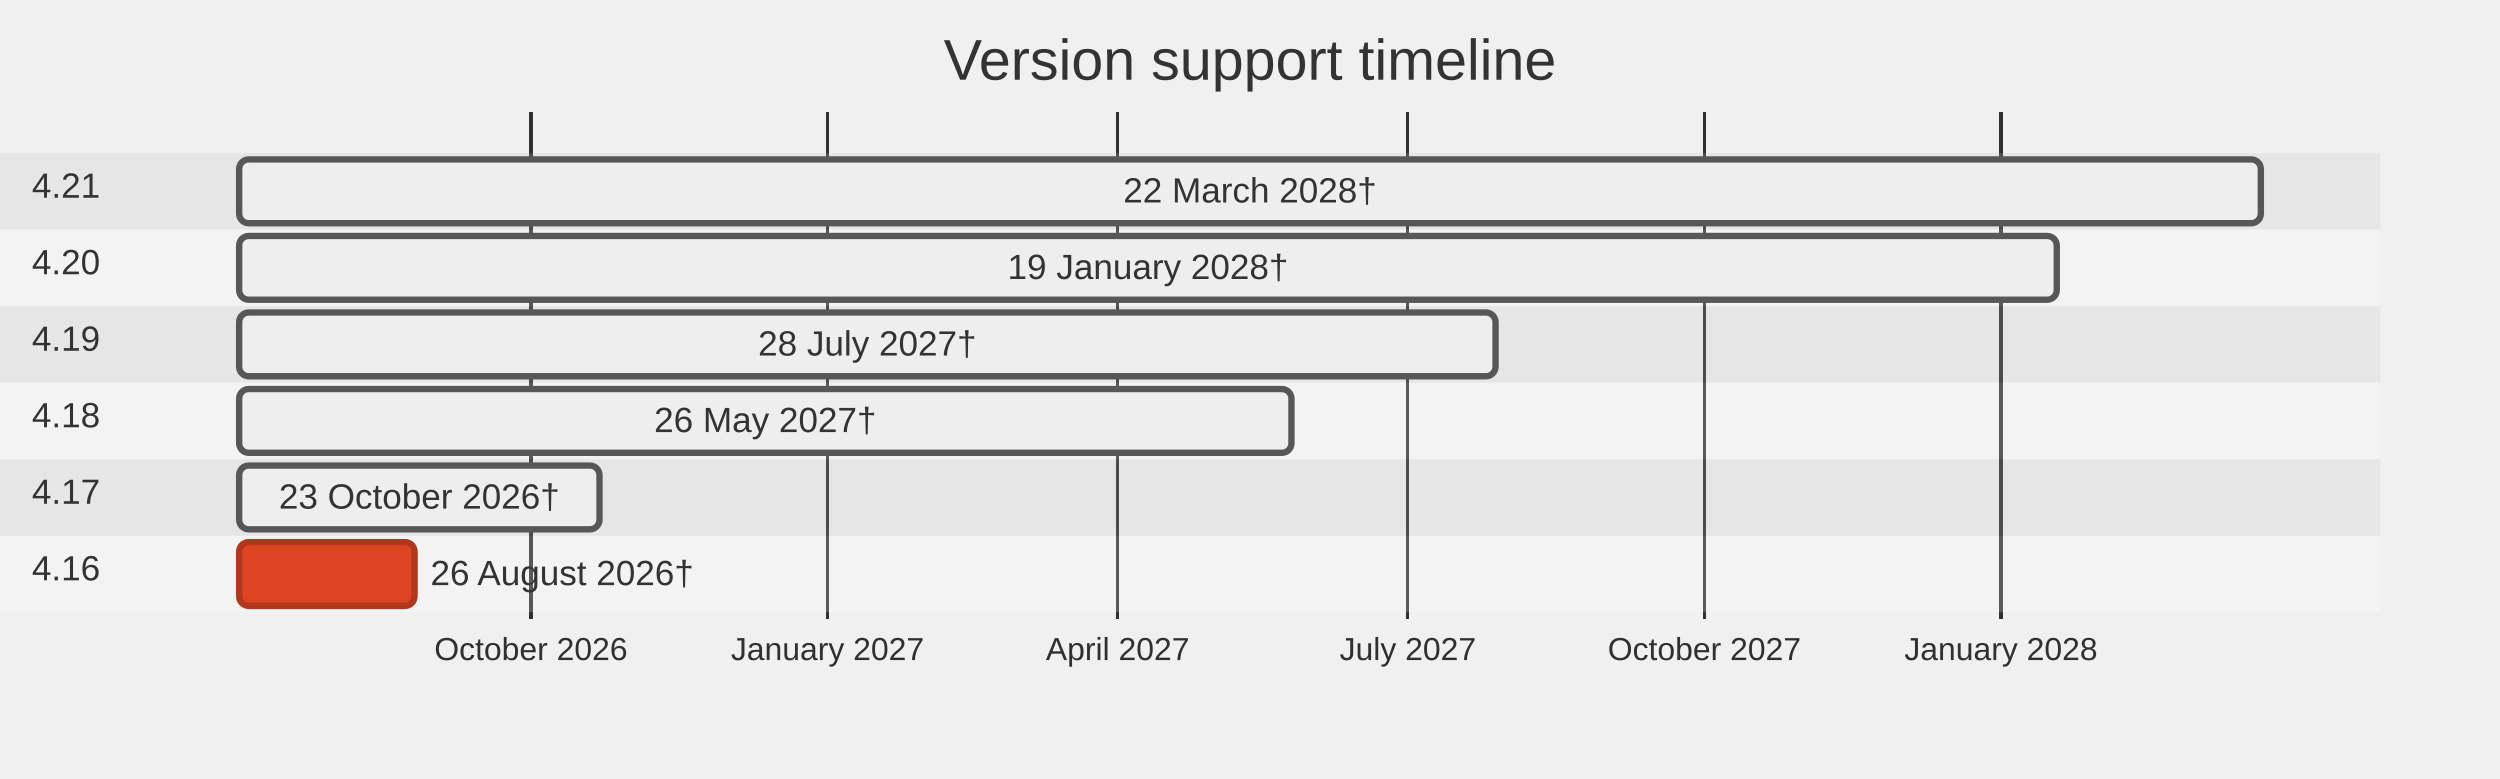
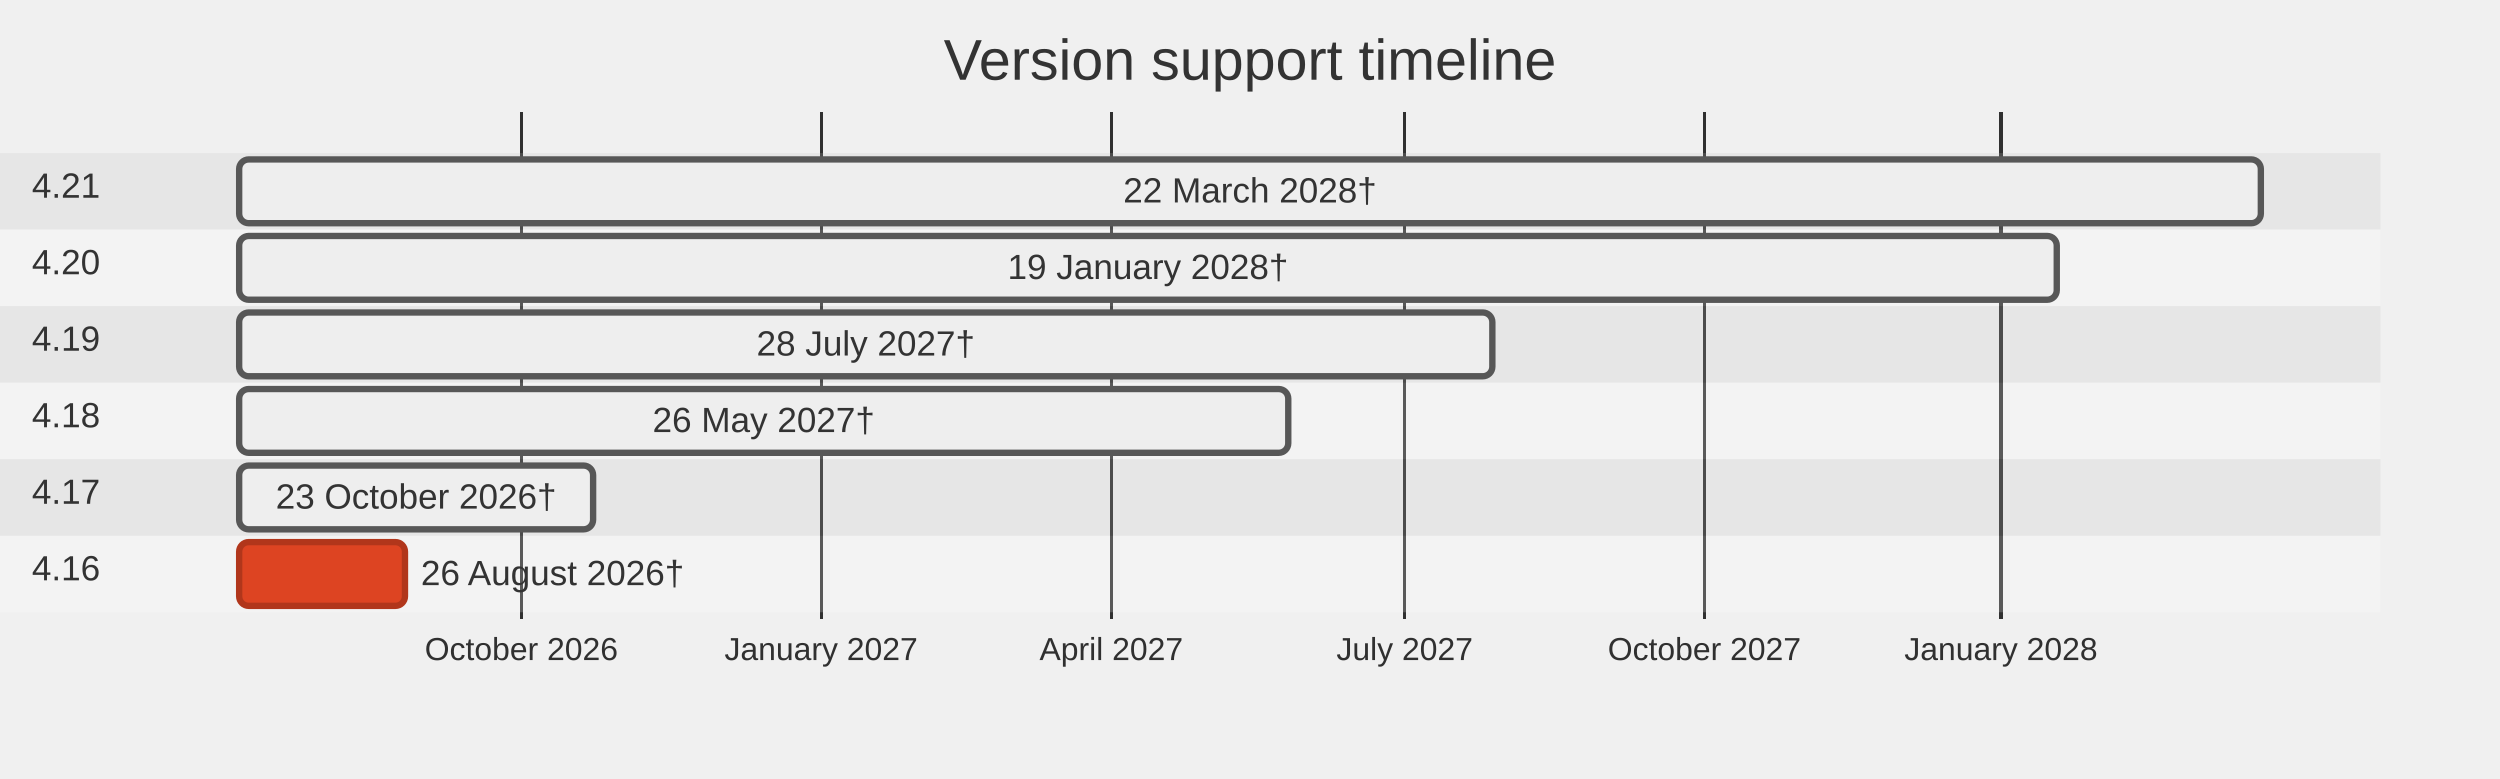
<svg xmlns="http://www.w3.org/2000/svg" id="my-svg" width="100%" viewBox="0 0 784 244" style="max-width: 784px; background-color: white;" role="graphics-document document" aria-roledescription="gantt">
  <style>#my-svg{font-family:"trebuchet ms",verdana,arial,sans-serif;font-size:16px;fill:#000000;}@keyframes edge-animation-frame{from{stroke-dashoffset:0;}}@keyframes dash{to{stroke-dashoffset:0;}}#my-svg .edge-animation-slow{stroke-dasharray:9,5!important;stroke-dashoffset:900;animation:dash 50s linear infinite;stroke-linecap:round;}#my-svg .edge-animation-fast{stroke-dasharray:9,5!important;stroke-dashoffset:900;animation:dash 20s linear infinite;stroke-linecap:round;}#my-svg .error-icon{fill:#552222;}#my-svg .error-text{fill:#552222;stroke:#552222;}#my-svg .edge-thickness-normal{stroke-width:1px;}#my-svg .edge-thickness-thick{stroke-width:3.5px;}#my-svg .edge-pattern-solid{stroke-dasharray:0;}#my-svg .edge-thickness-invisible{stroke-width:0;fill:none;}#my-svg .edge-pattern-dashed{stroke-dasharray:3;}#my-svg .edge-pattern-dotted{stroke-dasharray:2;}#my-svg .marker{fill:#666;stroke:#666;}#my-svg .marker.cross{stroke:#666;}#my-svg svg{font-family:"trebuchet ms",verdana,arial,sans-serif;font-size:16px;}#my-svg p{margin:0;}#my-svg .mermaid-main-font{font-family:"trebuchet ms",verdana,arial,sans-serif;}#my-svg .exclude-range{fill:#eeeeee;}#my-svg .section{stroke:none;opacity:0.2;}#my-svg .section0{fill:hsl(0, 0%, 73.922%);}#my-svg .section2{fill:hsl(0, 0%, 73.922%);}#my-svg .section1,#my-svg .section3{fill:white;opacity:0.2;}#my-svg .sectionTitle0{fill:#333;}#my-svg .sectionTitle1{fill:#333;}#my-svg .sectionTitle2{fill:#333;}#my-svg .sectionTitle3{fill:#333;}#my-svg .sectionTitle{text-anchor:start;font-family:"trebuchet ms",verdana,arial,sans-serif;}#my-svg .grid .tick{stroke:hsl(0, 0%, 90%);opacity:0.8;shape-rendering:crispEdges;}#my-svg .grid .tick text{font-family:"trebuchet ms",verdana,arial,sans-serif;fill:#000000;}#my-svg .grid path{stroke-width:0;}#my-svg .today{fill:none;stroke:#d42;stroke-width:2px;}#my-svg .task{stroke-width:2;}#my-svg .taskText{text-anchor:middle;font-family:"trebuchet ms",verdana,arial,sans-serif;}#my-svg .taskTextOutsideRight{fill:#333;text-anchor:start;font-family:"trebuchet ms",verdana,arial,sans-serif;}#my-svg .taskTextOutsideLeft{fill:#333;text-anchor:end;}#my-svg .task.clickable{cursor:pointer;}#my-svg .taskText.clickable{cursor:pointer;fill:#003163!important;font-weight:bold;}#my-svg .taskTextOutsideLeft.clickable{cursor:pointer;fill:#003163!important;font-weight:bold;}#my-svg .taskTextOutsideRight.clickable{cursor:pointer;fill:#003163!important;font-weight:bold;}#my-svg .taskText0,#my-svg .taskText1,#my-svg .taskText2,#my-svg .taskText3{fill:white;}#my-svg .task0,#my-svg .task1,#my-svg .task2,#my-svg .task3{fill:#707070;stroke:hsl(0, 0%, 33.922%);}#my-svg .taskTextOutside0,#my-svg .taskTextOutside2{fill:#333;}#my-svg .taskTextOutside1,#my-svg .taskTextOutside3{fill:#333;}#my-svg .active0,#my-svg .active1,#my-svg .active2,#my-svg .active3{fill:#eee;stroke:hsl(0, 0%, 33.922%);}#my-svg .activeText0,#my-svg .activeText1,#my-svg .activeText2,#my-svg .activeText3{fill:#333!important;}#my-svg .done0,#my-svg .done1,#my-svg .done2,#my-svg .done3{stroke:#666;fill:#bbb;stroke-width:2;}#my-svg .doneText0,#my-svg .doneText1,#my-svg .doneText2,#my-svg .doneText3{fill:#333!important;}#my-svg .doneText0.taskTextOutsideLeft,#my-svg .doneText0.taskTextOutsideRight,#my-svg .doneText1.taskTextOutsideLeft,#my-svg .doneText1.taskTextOutsideRight,#my-svg .doneText2.taskTextOutsideLeft,#my-svg .doneText2.taskTextOutsideRight,#my-svg .doneText3.taskTextOutsideLeft,#my-svg .doneText3.taskTextOutsideRight{fill:#333!important;}#my-svg .crit0,#my-svg .crit1,#my-svg .crit2,#my-svg .crit3{stroke:hsl(10.909, 73.333%, 40%);fill:#d42;stroke-width:2;}#my-svg .activeCrit0,#my-svg .activeCrit1,#my-svg .activeCrit2,#my-svg .activeCrit3{stroke:hsl(10.909, 73.333%, 40%);fill:#eee;stroke-width:2;}#my-svg .doneCrit0,#my-svg .doneCrit1,#my-svg .doneCrit2,#my-svg .doneCrit3{stroke:hsl(10.909, 73.333%, 40%);fill:#bbb;stroke-width:2;cursor:pointer;shape-rendering:crispEdges;}#my-svg .milestone{transform:rotate(45deg) scale(0.8,0.8);}#my-svg .milestoneText{font-style:italic;}#my-svg .doneCritText0,#my-svg .doneCritText1,#my-svg .doneCritText2,#my-svg .doneCritText3{fill:#333!important;}#my-svg .doneCritText0.taskTextOutsideLeft,#my-svg .doneCritText0.taskTextOutsideRight,#my-svg .doneCritText1.taskTextOutsideLeft,#my-svg .doneCritText1.taskTextOutsideRight,#my-svg .doneCritText2.taskTextOutsideLeft,#my-svg .doneCritText2.taskTextOutsideRight,#my-svg .doneCritText3.taskTextOutsideLeft,#my-svg .doneCritText3.taskTextOutsideRight{fill:#333!important;}#my-svg .vert{stroke:#d42;}#my-svg .vertText{font-size:15px;text-anchor:middle;fill:#d42!important;}#my-svg .activeCritText0,#my-svg .activeCritText1,#my-svg .activeCritText2,#my-svg .activeCritText3{fill:#333!important;}#my-svg .titleText{text-anchor:middle;font-size:18px;fill:#333;font-family:"trebuchet ms",verdana,arial,sans-serif;}#my-svg .node .neo-node{stroke:#999;}#my-svg [data-look="neo"].node rect,#my-svg [data-look="neo"].cluster rect,#my-svg [data-look="neo"].node polygon{stroke:url(#my-svg-gradient);filter:drop-shadow( 1px 2px 2px rgba(185,185,185,1));}#my-svg [data-look="neo"].swimlane.cluster rect{filter:none;}#my-svg [data-look="neo"].node path{stroke:url(#my-svg-gradient);stroke-width:1px;}#my-svg [data-look="neo"].node .outer-path{filter:drop-shadow( 1px 2px 2px rgba(185,185,185,1));}#my-svg [data-look="neo"].node .neo-line path{stroke:#999;filter:none;}#my-svg [data-look="neo"].node circle{stroke:url(#my-svg-gradient);filter:drop-shadow( 1px 2px 2px rgba(185,185,185,1));}#my-svg [data-look="neo"].node circle .state-start{fill:#000000;}#my-svg [data-look="neo"].icon-shape .icon{fill:url(#my-svg-gradient);filter:drop-shadow( 1px 2px 2px rgba(185,185,185,1));}#my-svg [data-look="neo"].icon-shape .icon-neo path{stroke:url(#my-svg-gradient);filter:drop-shadow( 1px 2px 2px rgba(185,185,185,1));}#my-svg :root{--mermaid-font-family:"trebuchet ms",verdana,arial,sans-serif;}</style>
  <g />
  <g class="grid" transform="translate(75, 194)" fill="none" font-size="10" font-family="sans-serif" text-anchor="middle">
    <path class="domain" stroke="currentColor" d="M0.5,-159V0.5H634.5V-159" />
-     <g class="tick" opacity="1" transform="translate(91.5,0)">
+     <g class="tick" opacity="1" transform="translate(88.5,0)">
      <line stroke="currentColor" y2="-159" />
      <text fill="#000" y="3" dy="1em" stroke="none" font-size="10" style="text-anchor: middle;"> October 2026</text>
    </g>
-     <g class="tick" opacity="1" transform="translate(184.5,0)">
+     <g class="tick" opacity="1" transform="translate(182.5,0)">
      <line stroke="currentColor" y2="-159" />
      <text fill="#000" y="3" dy="1em" stroke="none" font-size="10" style="text-anchor: middle;"> January 2027</text>
    </g>
-     <g class="tick" opacity="1" transform="translate(275.5,0)">
+     <g class="tick" opacity="1" transform="translate(273.5,0)">
      <line stroke="currentColor" y2="-159" />
      <text fill="#000" y="3" dy="1em" stroke="none" font-size="10" style="text-anchor: middle;"> April 2027</text>
    </g>
-     <g class="tick" opacity="1" transform="translate(366.5,0)">
+     <g class="tick" opacity="1" transform="translate(365.5,0)">
      <line stroke="currentColor" y2="-159" />
      <text fill="#000" y="3" dy="1em" stroke="none" font-size="10" style="text-anchor: middle;"> July 2027</text>
    </g>
    <g class="tick" opacity="1" transform="translate(459.5,0)">
      <line stroke="currentColor" y2="-159" />
      <text fill="#000" y="3" dy="1em" stroke="none" font-size="10" style="text-anchor: middle;"> October 2027</text>
    </g>
    <g class="tick" opacity="1" transform="translate(552.5,0)">
      <line stroke="currentColor" y2="-159" />
      <text fill="#000" y="3" dy="1em" stroke="none" font-size="10" style="text-anchor: middle;"> January 2028</text>
    </g>
  </g>
  <g>
    <rect x="0" y="48" width="746.5" height="24" class="section section0" />
    <rect x="0" y="72" width="746.5" height="24" class="section section1" />
    <rect x="0" y="96" width="746.5" height="24" class="section section2" />
    <rect x="0" y="120" width="746.5" height="24" class="section section3" />
    <rect x="0" y="144" width="746.5" height="24" class="section section0" />
    <rect x="0" y="168" width="746.5" height="24" class="section section1" />
  </g>
  <g>
    <rect id="my-svg-task1" rx="3" ry="3" x="75" y="50" width="634" height="20" transform-origin="392px 60px" class="task active0" />
    <rect id="my-svg-task2" rx="3" ry="3" x="75" y="74" width="570" height="20" transform-origin="360px 84px" class="task active1" />
-     <rect id="my-svg-task3" rx="3" ry="3" x="75" y="98" width="394" height="20" transform-origin="272px 108px" class="task active2" />
-     <rect id="my-svg-task4" rx="3" ry="3" x="75" y="122" width="330" height="20" transform-origin="240px 132px" class="task active3" />
-     <rect id="my-svg-task5" rx="3" ry="3" x="75" y="146" width="113" height="20" transform-origin="131.5px 156px" class="task active0" />
-     <rect id="my-svg-task6" rx="3" ry="3" x="75" y="170" width="55" height="20" transform-origin="102.5px 180px" class="task crit1" />
+     <rect id="my-svg-task3" rx="3" ry="3" x="75" y="98" width="393" height="20" transform-origin="271.5px 108px" class="task active2" />
+     <rect id="my-svg-task4" rx="3" ry="3" x="75" y="122" width="329" height="20" transform-origin="239.5px 132px" class="task active3" />
+     <rect id="my-svg-task5" rx="3" ry="3" x="75" y="146" width="111" height="20" transform-origin="130.5px 156px" class="task active0" />
+     <rect id="my-svg-task6" rx="3" ry="3" x="75" y="170" width="52" height="20" transform-origin="101px 180px" class="task crit1" />
    <text id="my-svg-task1-text" font-size="11" x="392" y="63.5" class="taskText taskText0 activeText0 width-88.51611328125">22 March 2028†      </text>
    <text id="my-svg-task2-text" font-size="11" x="360" y="87.5" class="taskText taskText1 activeText1 width-96.685546875">19 January 2028†    </text>
-     <text id="my-svg-task3-text" font-size="11" x="272" y="111.5" class="taskText taskText2 activeText2 width-74.76611328125">28 July 2027†       </text>
-     <text id="my-svg-task4-text" font-size="11" x="240" y="135.5" class="taskText taskText3 activeText3 width-77.7255859375">26 May 2027†        </text>
-     <text id="my-svg-task5-text" font-size="11" x="131.5" y="159.5" class="taskText taskText0 activeText0 width-99.005859375">23 October 2026†    </text>
-     <text id="my-svg-task6-text" font-size="11" x="135" y="183.5" class="taskTextOutsideRight taskTextOutside1  critText1 width-93.47900390625">26 August 2026†     </text>
+     <text id="my-svg-task3-text" font-size="11" x="271.5" y="111.5" class="taskText taskText2 activeText2 width-74.76611328125">28 July 2027†       </text>
+     <text id="my-svg-task4-text" font-size="11" x="239.5" y="135.5" class="taskText taskText3 activeText3 width-77.7255859375">26 May 2027†        </text>
+     <text id="my-svg-task5-text" font-size="11" x="130.5" y="159.5" class="taskText taskText0 activeText0 width-99.005859375">23 October 2026†    </text>
+     <text id="my-svg-task6-text" font-size="11" x="132" y="183.5" class="taskTextOutsideRight taskTextOutside1  critText1 width-93.47900390625">26 August 2026†     </text>
  </g>
  <g>
    <text dy="0em" x="10" y="62" font-size="11" class="sectionTitle sectionTitle0">
      <tspan alignment-baseline="central" x="10">4.21</tspan>
    </text>
    <text dy="0em" x="10" y="86" font-size="11" class="sectionTitle sectionTitle1">
      <tspan alignment-baseline="central" x="10">4.20</tspan>
    </text>
    <text dy="0em" x="10" y="110" font-size="11" class="sectionTitle sectionTitle2">
      <tspan alignment-baseline="central" x="10">4.19</tspan>
    </text>
    <text dy="0em" x="10" y="134" font-size="11" class="sectionTitle sectionTitle3">
      <tspan alignment-baseline="central" x="10">4.18</tspan>
    </text>
    <text dy="0em" x="10" y="158" font-size="11" class="sectionTitle sectionTitle0">
      <tspan alignment-baseline="central" x="10">4.17</tspan>
    </text>
    <text dy="0em" x="10" y="182" font-size="11" class="sectionTitle sectionTitle1">
      <tspan alignment-baseline="central" x="10">4.16</tspan>
    </text>
  </g>
  <text x="392" y="25" class="titleText">Version support timeline</text>
</svg>
